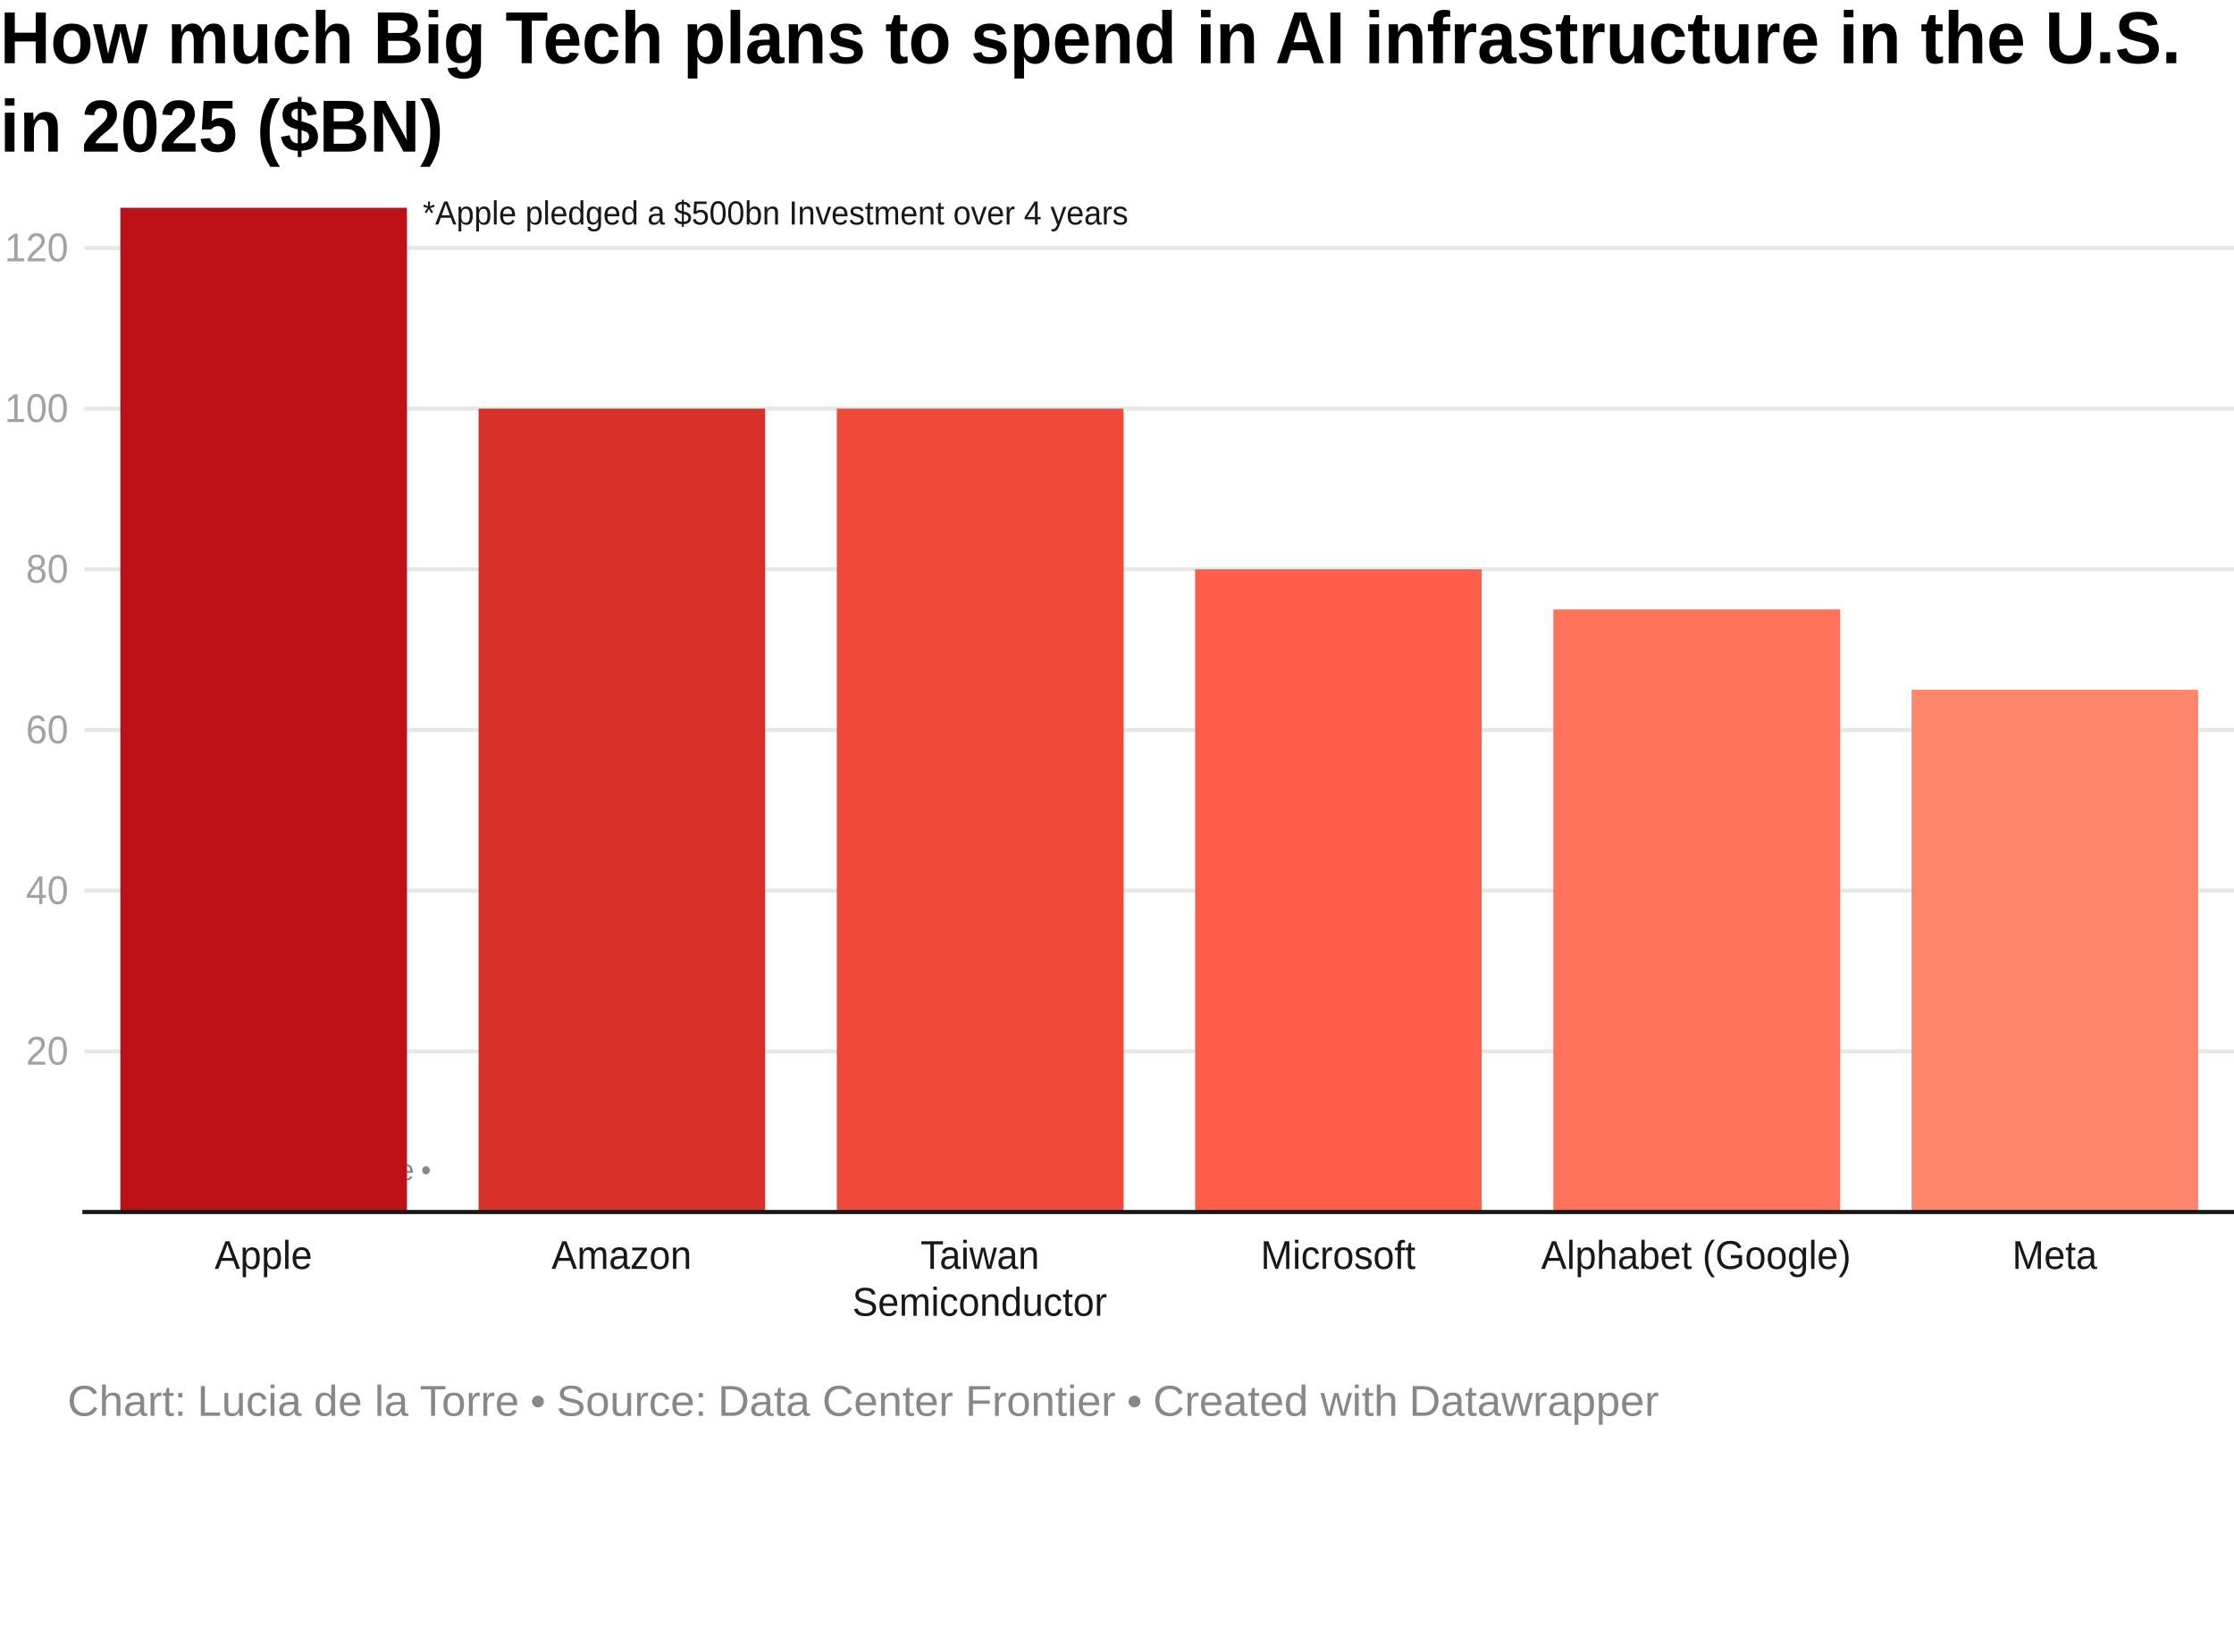
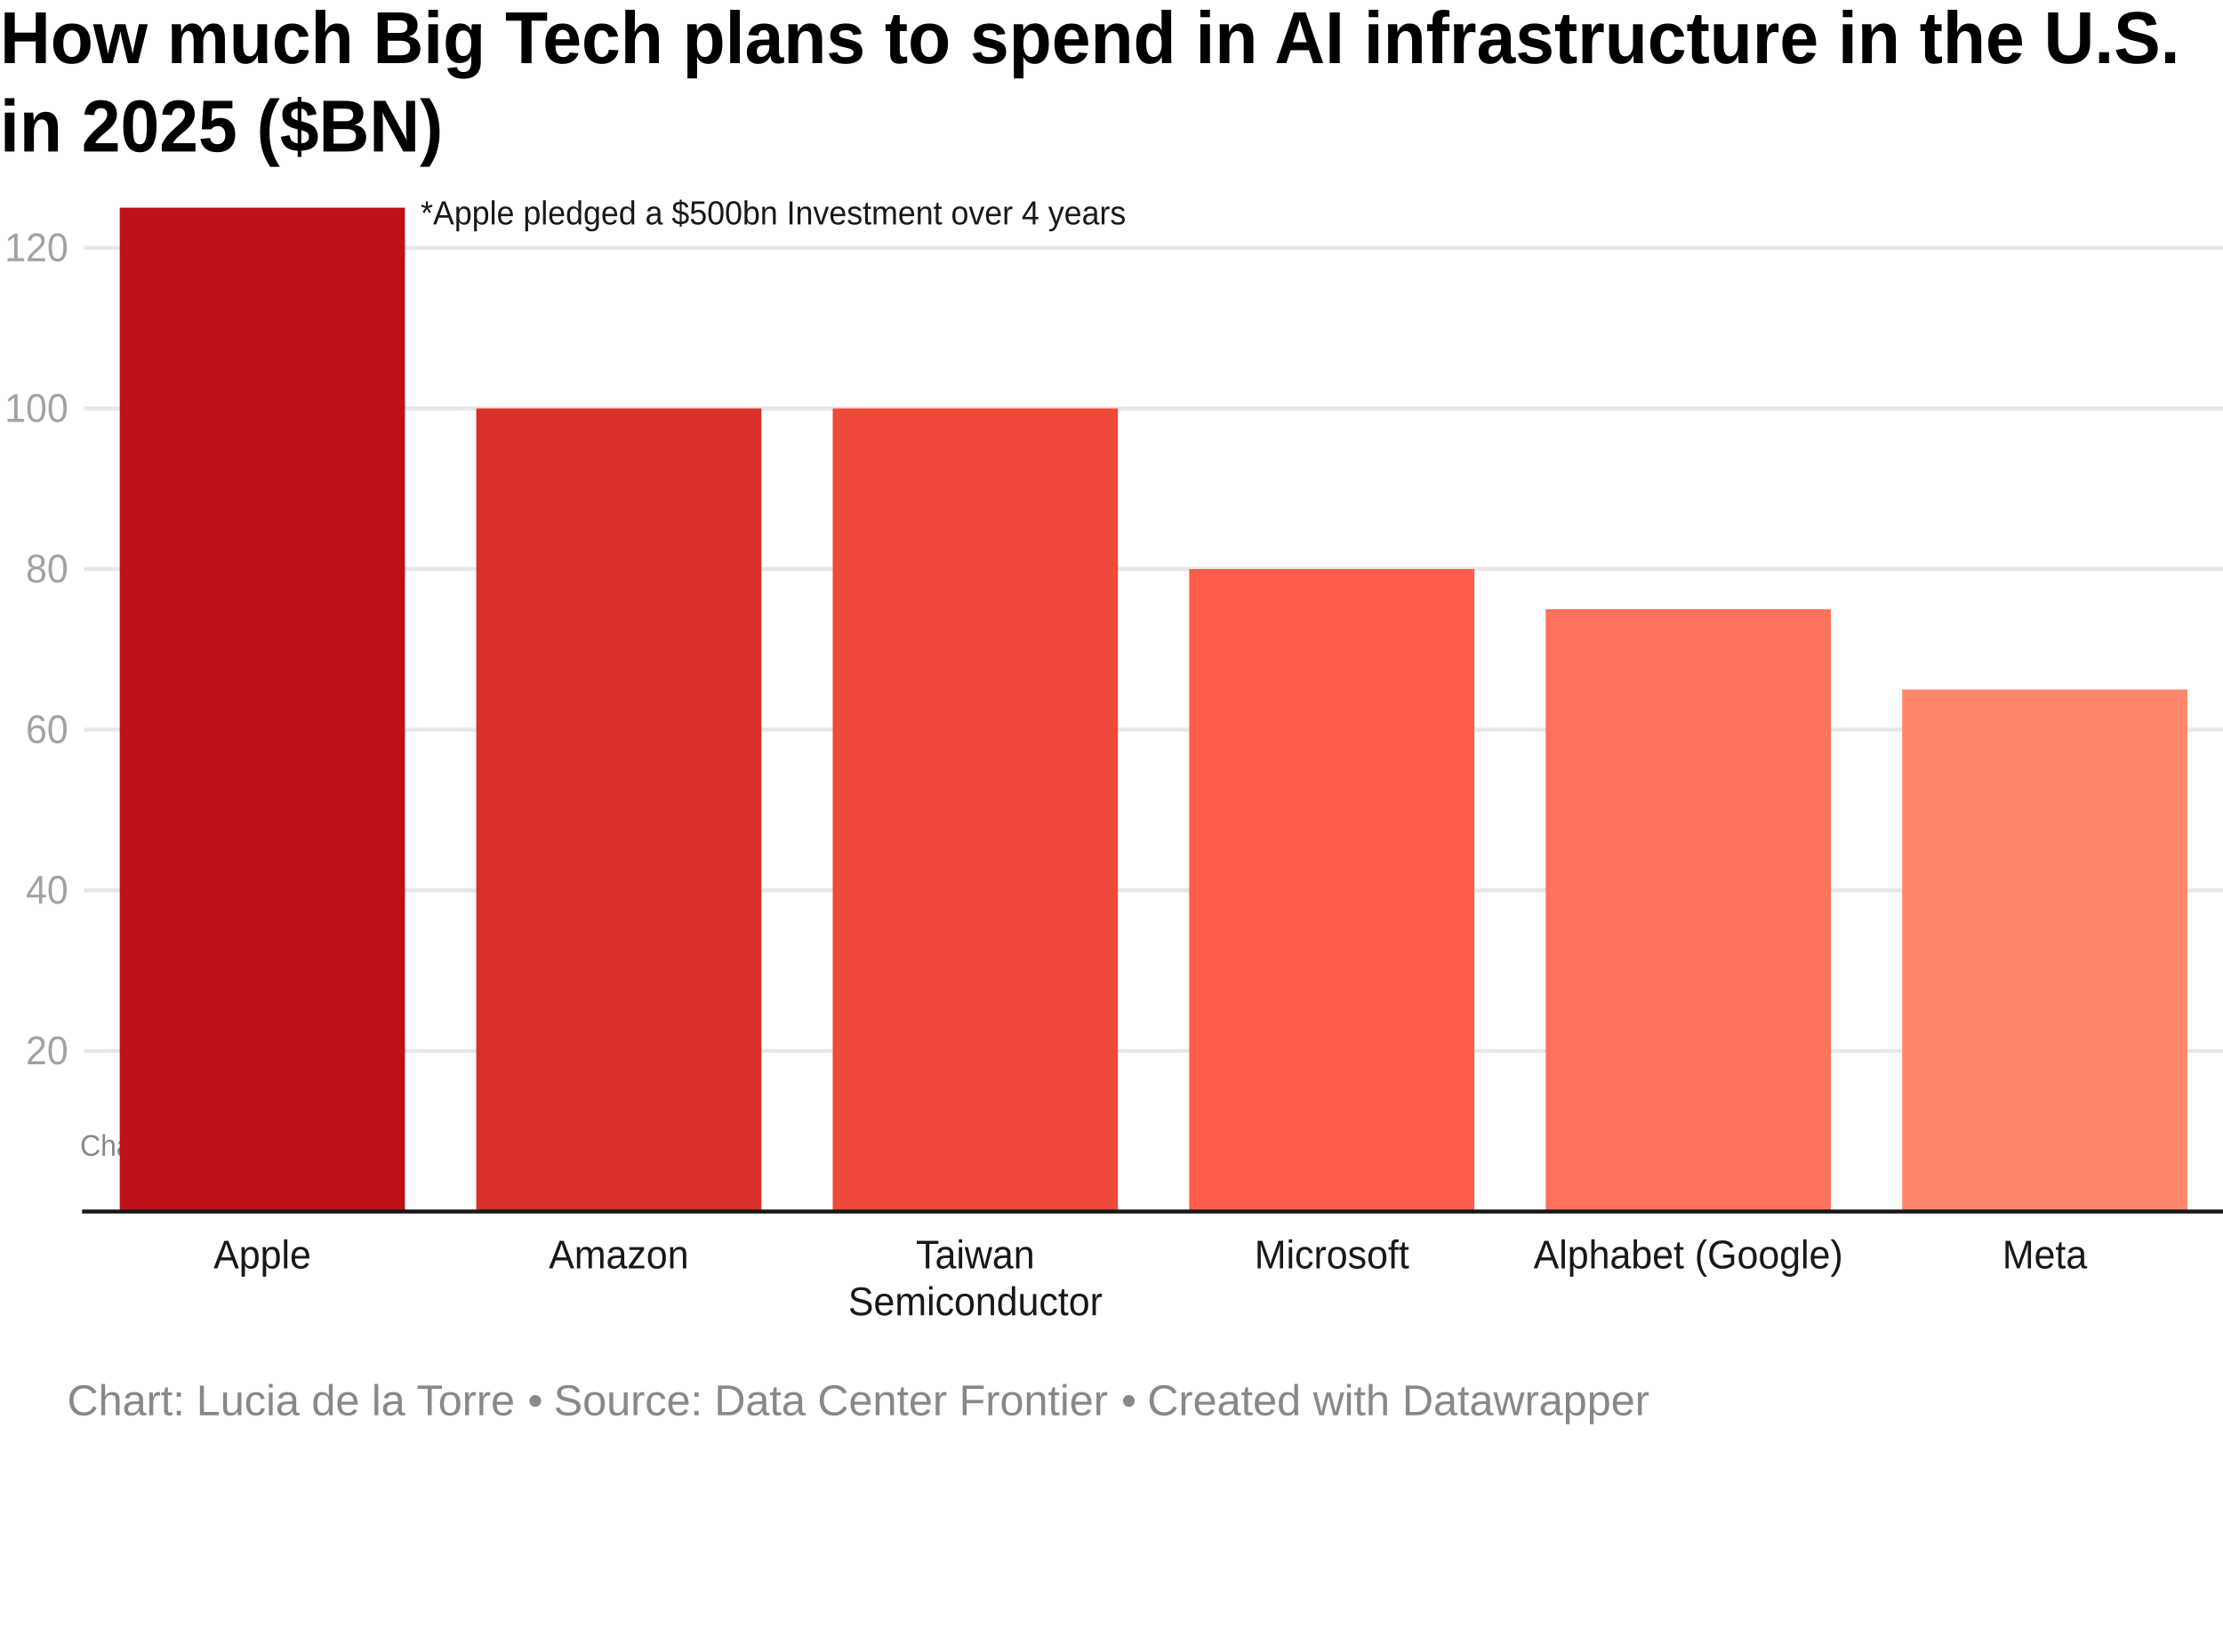
- <svg xmlns="http://www.w3.org/2000/svg" id="Layer_2" data-name="Layer 2" viewBox="0 0 536.55 396.8">
+ <svg xmlns="http://www.w3.org/2000/svg" id="Layer_2" data-name="Layer 2" viewBox="0 0 556.55 413.42">
  <defs>
    <style>
      .cls-1, .cls-2, .cls-3 {
        fill: none;
      }

      .cls-2 {
        stroke: #e7e7e7;
      }

      .cls-4 {
        fill: #ff725c;
      }

      .cls-5 {
-         font-size: 8.04px;
-       }
- 
-       .cls-5, .cls-6, .cls-7, .cls-8, .cls-9, .cls-10, .cls-11 {
+         fill: #ff856c;
+       }
+ 
+       .cls-6 {
+         font-size: 8.38px;
+       }
+ 
+       .cls-6, .cls-7, .cls-8, .cls-9, .cls-10, .cls-11, .cls-12 {
        isolation: isolate;
      }

-       .cls-5, .cls-6, .cls-9, .cls-10, .cls-11 {
+       .cls-6, .cls-8, .cls-9, .cls-10, .cls-11 {
        font-family: ArialMT, Arial;
      }

-       .cls-5, .cls-10 {
+       .cls-6, .cls-10 {
        fill: #181818;
-       }
- 
-       .cls-12 {
-         fill: #ff856c;
-       }
- 
-       .cls-6 {
-         font-size: 10.38px;
-       }
- 
-       .cls-6, .cls-9 {
-         fill: #888;
      }

      .cls-13 {
        fill: #ff5e4b;
      }

      .cls-14 {
        fill: #ee493a;
      }

-       .cls-7 {
-         font-family: Arial-BoldMT, Arial;
-         font-size: 17.69px;
-         font-weight: 700;
+       .cls-8 {
+         font-size: 7.47px;
+       }
+ 
+       .cls-8, .cls-11 {
+         fill: #888;
      }

      .cls-9 {
-         font-size: 7.17px;
+         fill: #a2a2a2;
+       }
+ 
+       .cls-9, .cls-10 {
+         font-size: 10.05px;
      }

      .cls-15 {
        letter-spacing: 0em;
      }

      .cls-16 {
        fill: #bd1117;
-       }
- 
-       .cls-17 {
-         letter-spacing: 0em;
-       }
- 
-       .cls-10, .cls-11 {
-         font-size: 9.65px;
      }

      .cls-3 {
        stroke: #181818;
        stroke-linecap: square;
      }

+       .cls-17 {
+         letter-spacing: -.07em;
+       }
+ 
      .cls-18 {
-         letter-spacing: -.07em;
+         fill: #d73129;
      }

      .cls-19 {
-         fill: #d73129;
+         letter-spacing: -.11em;
      }

      .cls-20 {
        letter-spacing: -.11em;
      }

      .cls-21 {
        letter-spacing: -.11em;
      }

      .cls-22 {
-         letter-spacing: -.11em;
+         letter-spacing: -.02em;
      }

      .cls-23 {
        letter-spacing: -.02em;
      }

      .cls-24 {
-         letter-spacing: -.02em;
+         letter-spacing: -.04em;
+       }
+ 
+       .cls-11 {
+         font-size: 10.81px;
      }

      .cls-25 {
-         letter-spacing: -.04em;
-       }
- 
-       .cls-26 {
        clip-path: url(#clippath);
      }

-       .cls-11 {
-         fill: #a2a2a2;
+       .cls-12 {
+         font-family: Arial-BoldMT, Arial;
+         font-size: 18.43px;
+         font-weight: 700;
      }
    </style>
    <clipPath id="clippath">
-       <rect class="cls-1" x="0" y="34.63" width="536.55" height="305.57" />
+       <rect class="cls-1" x="0" y="36.08" width="556.55" height="318.36" />
    </clipPath>
  </defs>
  <g id="ai2html-settings">
    <g id="_svelte-dw-svg" data-name="  svelte-dw-svg">
      <g id="container-svg_container-body-svg_datawrapper-dFiok-1gvfeww-svg" data-name="container-svg container-body-svg datawrapper-dFiok-1gvfeww-svg">
        <g id="container-svg_container-footer-svg_datawrapper-dFiok-1la8dcw-svg" data-name="container-svg container-footer-svg datawrapper-dFiok-1la8dcw-svg">
-           <g class="cls-8">
-             <text class="cls-9" transform="translate(28.98 283.5) scale(.95 1)">
+           <g class="cls-7">
+             <text class="cls-8" transform="translate(20.06 289.38) scale(.95 1)">
              <tspan x="0" y="0">Chart:</tspan>
            </text>
-             <text class="cls-9" transform="translate(49.22 283.5) scale(.95 1)">
+             <text class="cls-8" transform="translate(41.05 289.38) scale(.95 1)">
              <tspan x="0" y="0">Lucia de la</tspan>
-               <tspan class="cls-23" x="34.68" y="0"> </tspan>
-               <tspan class="cls-20" x="36.54" y="0">T</tspan>
-               <tspan x="40.13" y="0">orre</tspan>
-             </text>
-             <text class="cls-9" transform="translate(101.13 283.5) scale(.95 1)">
+               <tspan class="cls-22" x="36.13" y="0"> </tspan>
+               <tspan class="cls-21" x="38.07" y="0">T</tspan>
+               <tspan x="41.81" y="0">orre</tspan>
+             </text>
+             <text class="cls-8" transform="translate(94.9 289.38) scale(.95 1)">
              <tspan x="0" y="0">•</tspan>
            </text>
          </g>
        </g>
      </g>
    </g>
    <g id="_svelte-dw-svg-2" data-name="  svelte-dw-svg">
      <g id="container-svg_container-body-svg_datawrapper-PNU1C-1gvfeww-svg" data-name="container-svg container-body-svg datawrapper-PNU1C-1gvfeww-svg">
        <g id="container-svg_container-bodyTop-svg_datawrapper-PNU1C-lmtz6e-svg" data-name="container-svg container-bodyTop-svg datawrapper-PNU1C-lmtz6e-svg">
          <g id="container-svg_container-bodyCenter-svg_datawrapper-PNU1C-1fgvipr-svg" data-name="container-svg container-bodyCenter-svg datawrapper-PNU1C-1fgvipr-svg">
            <g id="container-svg_container-header-svg_datawrapper-PNU1C-xp3kt5-svg" data-name="container-svg container-header-svg datawrapper-PNU1C-xp3kt5-svg">
-               <g class="cls-8">
-                 <text class="cls-7" transform="translate(0 15.18) scale(.95 1)">
+               <g class="cls-7">
+                 <text class="cls-12" transform="translate(0 15.81) scale(.95 1)">
                  <tspan x="0" y="0">How much Big </tspan>
-                   <tspan class="cls-18" x="127.76" y="0">T</tspan>
-                   <tspan x="137.26" y="0">ech plans to spend in</tspan>
-                   <tspan class="cls-25" x="318.12" y="0"> </tspan>
-                   <tspan class="cls-17" x="322.38" y="0">AI infrastructure in the U.S.</tspan>
-                   <tspan x="0" y="21.23">in 2025 ($BN)</tspan>
+                   <tspan class="cls-17" x="133.12" y="0">T</tspan>
+                   <tspan class="cls-15" x="143.01" y="0">ech plans to spend in</tspan>
+                   <tspan class="cls-24" x="331.44" y="0"> </tspan>
+                   <tspan x="335.88" y="0">AI infrastructure in the U.S.</tspan>
+                   <tspan x="0" y="22.12">in 2025 ($BN)</tspan>
                </text>
              </g>
            </g>
            <g id="chart-svg">
-               <g class="cls-26">
+               <g class="cls-25">
                <g id="svg-main-svg">
                  <g id="container-svg">
                    <g id="grid-svg_below-svg" data-name="grid-svg below-svg">
                      <g id="y-grid-lines-svg_grid-y-svg_datawrapper-PNU1C-1fn7900-svg" data-name="y-grid-lines-svg grid-y-svg datawrapper-PNU1C-1fn7900-svg">
-                         <line class="cls-2" x1="20.29" y1="252.55" x2="536.55" y2="252.55" />
-                         <line class="cls-2" x1="20.29" y1="213.95" x2="536.55" y2="213.95" />
-                         <line class="cls-2" x1="20.29" y1="175.35" x2="536.55" y2="175.35" />
-                         <line class="cls-2" x1="20.29" y1="136.75" x2="536.55" y2="136.75" />
-                         <line class="cls-2" x1="20.29" y1="98.16" x2="536.55" y2="98.16" />
-                         <line class="cls-2" x1="20.29" y1="59.56" x2="536.55" y2="59.56" />
+                         <line class="cls-2" x1="21.05" y1="263.12" x2="556.55" y2="263.12" />
+                         <line class="cls-2" x1="21.05" y1="222.91" x2="556.55" y2="222.91" />
+                         <line class="cls-2" x1="21.05" y1="182.69" x2="556.55" y2="182.69" />
+                         <line class="cls-2" x1="21.05" y1="142.48" x2="556.55" y2="142.48" />
+                         <line class="cls-2" x1="21.05" y1="102.27" x2="556.55" y2="102.27" />
+                         <line class="cls-2" x1="21.05" y1="62.05" x2="556.55" y2="62.05" />
                      </g>
                    </g>
                    <g id="columns-svg">
                      <g id="Apple-0-svg">
-                         <rect class="cls-16" x="28.9" y="49.91" width="68.83" height="241.24" />
+                         <rect class="cls-16" x="29.98" y="52" width="71.4" height="251.34" />
                      </g>
                      <g id="Amazon-1-svg">
-                         <rect class="cls-19" x="114.94" y="98.16" width="68.83" height="192.99" />
+                         <rect class="cls-18" x="119.23" y="102.27" width="71.4" height="201.07" />
                      </g>
                      <g id="Taiwan-svg_Semiconductor-svg_Manufacturing-svg_Co.-svg_TSMC_-5-svg" data-name="Taiwan-svg Semiconductor-svg Manufacturing-svg Co.-svg (TSMC)-5-svg">
-                         <rect class="cls-14" x="200.98" y="98.16" width="68.83" height="192.99" />
+                         <rect class="cls-14" x="208.48" y="102.27" width="71.4" height="201.07" />
                      </g>
                      <g id="Microsoft-4-svg">
-                         <rect class="cls-13" x="287.03" y="136.75" width="68.83" height="154.39" />
+                         <rect class="cls-13" x="297.73" y="142.48" width="71.4" height="160.86" />
                      </g>
                      <g id="Alphabet-svg_Google_-2-svg" data-name="Alphabet-svg (Google)-2-svg">
-                         <rect class="cls-4" x="373.07" y="146.4" width="68.83" height="144.74" />
+                         <rect class="cls-4" x="386.98" y="152.53" width="71.4" height="150.8" />
                      </g>
                      <g id="Meta-3-svg">
-                         <rect class="cls-12" x="459.11" y="165.7" width="68.83" height="125.44" />
+                         <rect class="cls-5" x="476.23" y="172.64" width="71.4" height="130.7" />
                      </g>
                    </g>
                    <g id="grid-svg_above-svg" data-name="grid-svg above-svg">
                      <g id="y-tick-labels-svg_grid-y-svg_number-axis-svg_datawrapper-PNU1C-1p0pqj9-svg" data-name="y-tick-labels-svg grid-y-svg number-axis-svg datawrapper-PNU1C-1p0pqj9-svg">
-                         <g class="cls-8">
-                           <text class="cls-11" transform="translate(6.23 255.76) scale(.95 1)">
+                         <g class="cls-7">
+                           <text class="cls-9" transform="translate(6.46 266.47) scale(.95 1)">
                            <tspan x="0" y="0">20</tspan>
                          </text>
                        </g>
-                         <g class="cls-8">
-                           <text class="cls-11" transform="translate(6.23 217.17) scale(.95 1)">
+                         <g class="cls-7">
+                           <text class="cls-9" transform="translate(6.46 226.26) scale(.95 1)">
                            <tspan x="0" y="0">40</tspan>
                          </text>
                        </g>
-                         <g class="cls-8">
-                           <text class="cls-11" transform="translate(6.23 178.57) scale(.95 1)">
+                         <g class="cls-7">
+                           <text class="cls-9" transform="translate(6.46 186.05) scale(.95 1)">
                            <tspan x="0" y="0">60</tspan>
                          </text>
                        </g>
-                         <g class="cls-8">
-                           <text class="cls-11" transform="translate(6.23 139.97) scale(.95 1)">
+                         <g class="cls-7">
+                           <text class="cls-9" transform="translate(6.46 145.83) scale(.95 1)">
                            <tspan x="0" y="0">80</tspan>
                          </text>
                        </g>
-                         <g class="cls-8">
-                           <text class="cls-11" transform="translate(1.12 101.37) scale(.95 1)">
+                         <g class="cls-7">
+                           <text class="cls-9" transform="translate(1.16 105.62) scale(.95 1)">
                            <tspan x="0" y="0">100</tspan>
                          </text>
                        </g>
-                         <g class="cls-8">
-                           <text class="cls-11" transform="translate(1.12 62.77) scale(.95 1)">
+                         <g class="cls-7">
+                           <text class="cls-9" transform="translate(1.16 65.4) scale(.95 1)">
                            <tspan x="0" y="0">120</tspan>
                          </text>
                        </g>
                      </g>
                      <g id="y-base-lines-svg_grid-y-svg_datawrapper-PNU1C-1io9s9d-svg" data-name="y-base-lines-svg grid-y-svg datawrapper-PNU1C-1io9s9d-svg">
-                         <line class="cls-3" x1="536.55" y1="291.14" x2="20.29" y2="291.14" />
+                         <line class="cls-3" x1="556.55" y1="303.34" x2="21.05" y2="303.34" />
                      </g>
                    </g>
                  </g>
                </g>
              </g>
-               <g class="cls-8">
-                 <text class="cls-10" transform="translate(51.55 304.81) scale(.95 1)">
+               <g class="cls-7">
+                 <text class="cls-10" transform="translate(53.47 317.58) scale(.95 1)">
                  <tspan x="0" y="0">Apple</tspan>
                </text>
              </g>
-               <g class="cls-8">
-                 <text class="cls-10" transform="translate(132.47 304.81) scale(.95 1)">
+               <g class="cls-7">
+                 <text class="cls-10" transform="translate(137.41 317.58) scale(.95 1)">
                  <tspan x="0" y="0">Amazon</tspan>
                </text>
              </g>
-               <g class="cls-8">
-                 <text class="cls-10" transform="translate(221.08 304.81) scale(.95 1)">
-                   <tspan class="cls-21" x="0" y="0">T</tspan>
-                   <tspan class="cls-15" x="4.82" y="0">aiwan</tspan>
-                 </text>
-                 <text class="cls-10" transform="translate(204.72 316.07) scale(.95 1)">
+               <g class="cls-7">
+                 <text class="cls-10" transform="translate(229.32 317.58) scale(.95 1)">
+                   <tspan class="cls-20" x="0" y="0">T</tspan>
+                   <tspan x="5.03" y="0">aiwan</tspan>
+                 </text>
+                 <text class="cls-10" transform="translate(212.35 329.31) scale(.95 1)">
                  <tspan x="0" y="0">Semiconductor</tspan>
                </text>
              </g>
-               <g class="cls-8">
-                 <text class="cls-10" transform="translate(302.78 304.81) scale(.95 1)">
+               <g class="cls-7">
+                 <text class="cls-10" transform="translate(314.07 317.58) scale(.95 1)">
                  <tspan x="0" y="0">Microsoft</tspan>
                </text>
              </g>
-               <g class="cls-8">
-                 <text class="cls-10" transform="translate(370.15 304.81) scale(.95 1)">
+               <g class="cls-7">
+                 <text class="cls-10" transform="translate(383.94 317.58) scale(.95 1)">
                  <tspan x="0" y="0">Alphabet (Google)</tspan>
                </text>
              </g>
-               <g class="cls-8">
-                 <text class="cls-10" transform="translate(483.29 304.81) scale(.95 1)">
+               <g class="cls-7">
+                 <text class="cls-10" transform="translate(501.31 317.58) scale(.95 1)">
                  <tspan x="0" y="0">Meta</tspan>
                </text>
              </g>
-               <g class="cls-8">
-                 <text class="cls-5" transform="translate(101.54 53.93) scale(.95 1)">
+               <g class="cls-7">
+                 <text class="cls-6" transform="translate(105.32 56.19) scale(.95 1)">
                  <tspan x="0" y="0">*Apple pledged a $500bn Investment over 4 years</tspan>
                </text>
              </g>
            </g>
          </g>
        </g>
        <g id="container-svg_container-footer-svg_datawrapper-PNU1C-1la8dcw-svg" data-name="container-svg container-footer-svg datawrapper-PNU1C-1la8dcw-svg">
-           <g class="cls-8">
-             <text class="cls-6" transform="translate(16.21 340.1) scale(1.01 1)">
+           <g class="cls-7">
+             <text class="cls-11" transform="translate(16.82 354.35)">
              <tspan x="0" y="0">Chart:</tspan>
            </text>
-             <text class="cls-6" transform="translate(47.39 340.1) scale(1.01 1)">
+             <text class="cls-11" transform="translate(49.16 354.35)">
              <tspan x="0" y="0">Lucia de la</tspan>
-               <tspan class="cls-24" x="50.21" y="0"> </tspan>
-               <tspan class="cls-22" x="52.9" y="0">T</tspan>
-               <tspan x="58.09" y="0">orre</tspan>
-             </text>
-             <text class="cls-6" transform="translate(127.37 340.1) scale(1.01 1)">
+               <tspan class="cls-23" x="52.31" y="0"> </tspan>
+               <tspan class="cls-19" x="55.12" y="0">T</tspan>
+               <tspan x="60.53" y="0">orre</tspan>
+             </text>
+             <text class="cls-11" transform="translate(132.12 354.35)">
              <tspan x="0" y="0">•</tspan>
            </text>
-             <text class="cls-6" transform="translate(133.65 340.1) scale(1.01 1)">
+             <text class="cls-11" transform="translate(138.64 354.35)">
              <tspan x="0" y="0">Source:</tspan>
            </text>
-             <text class="cls-6" transform="translate(172.42 340.1) scale(1.01 1)">
+             <text class="cls-11" transform="translate(178.84 354.35)">
              <tspan x="0" y="0">Data Center Frontier</tspan>
            </text>
-             <text class="cls-6" transform="translate(270.65 340.1) scale(1.01 1)">
+             <text class="cls-11" transform="translate(280.74 354.35)">
              <tspan x="0" y="0">•</tspan>
            </text>
-             <text class="cls-6" transform="translate(276.93 340.1) scale(1.01 1)">
+             <text class="cls-11" transform="translate(287.26 354.35)">
              <tspan x="0" y="0">Created with</tspan>
            </text>
-             <text class="cls-6" transform="translate(338.43 340.1) scale(1.01 1)">
+             <text class="cls-11" transform="translate(351.05 354.35)">
              <tspan x="0" y="0">Datawrapper</tspan>
            </text>
          </g>
        </g>
      </g>
    </g>
  </g>
</svg>
